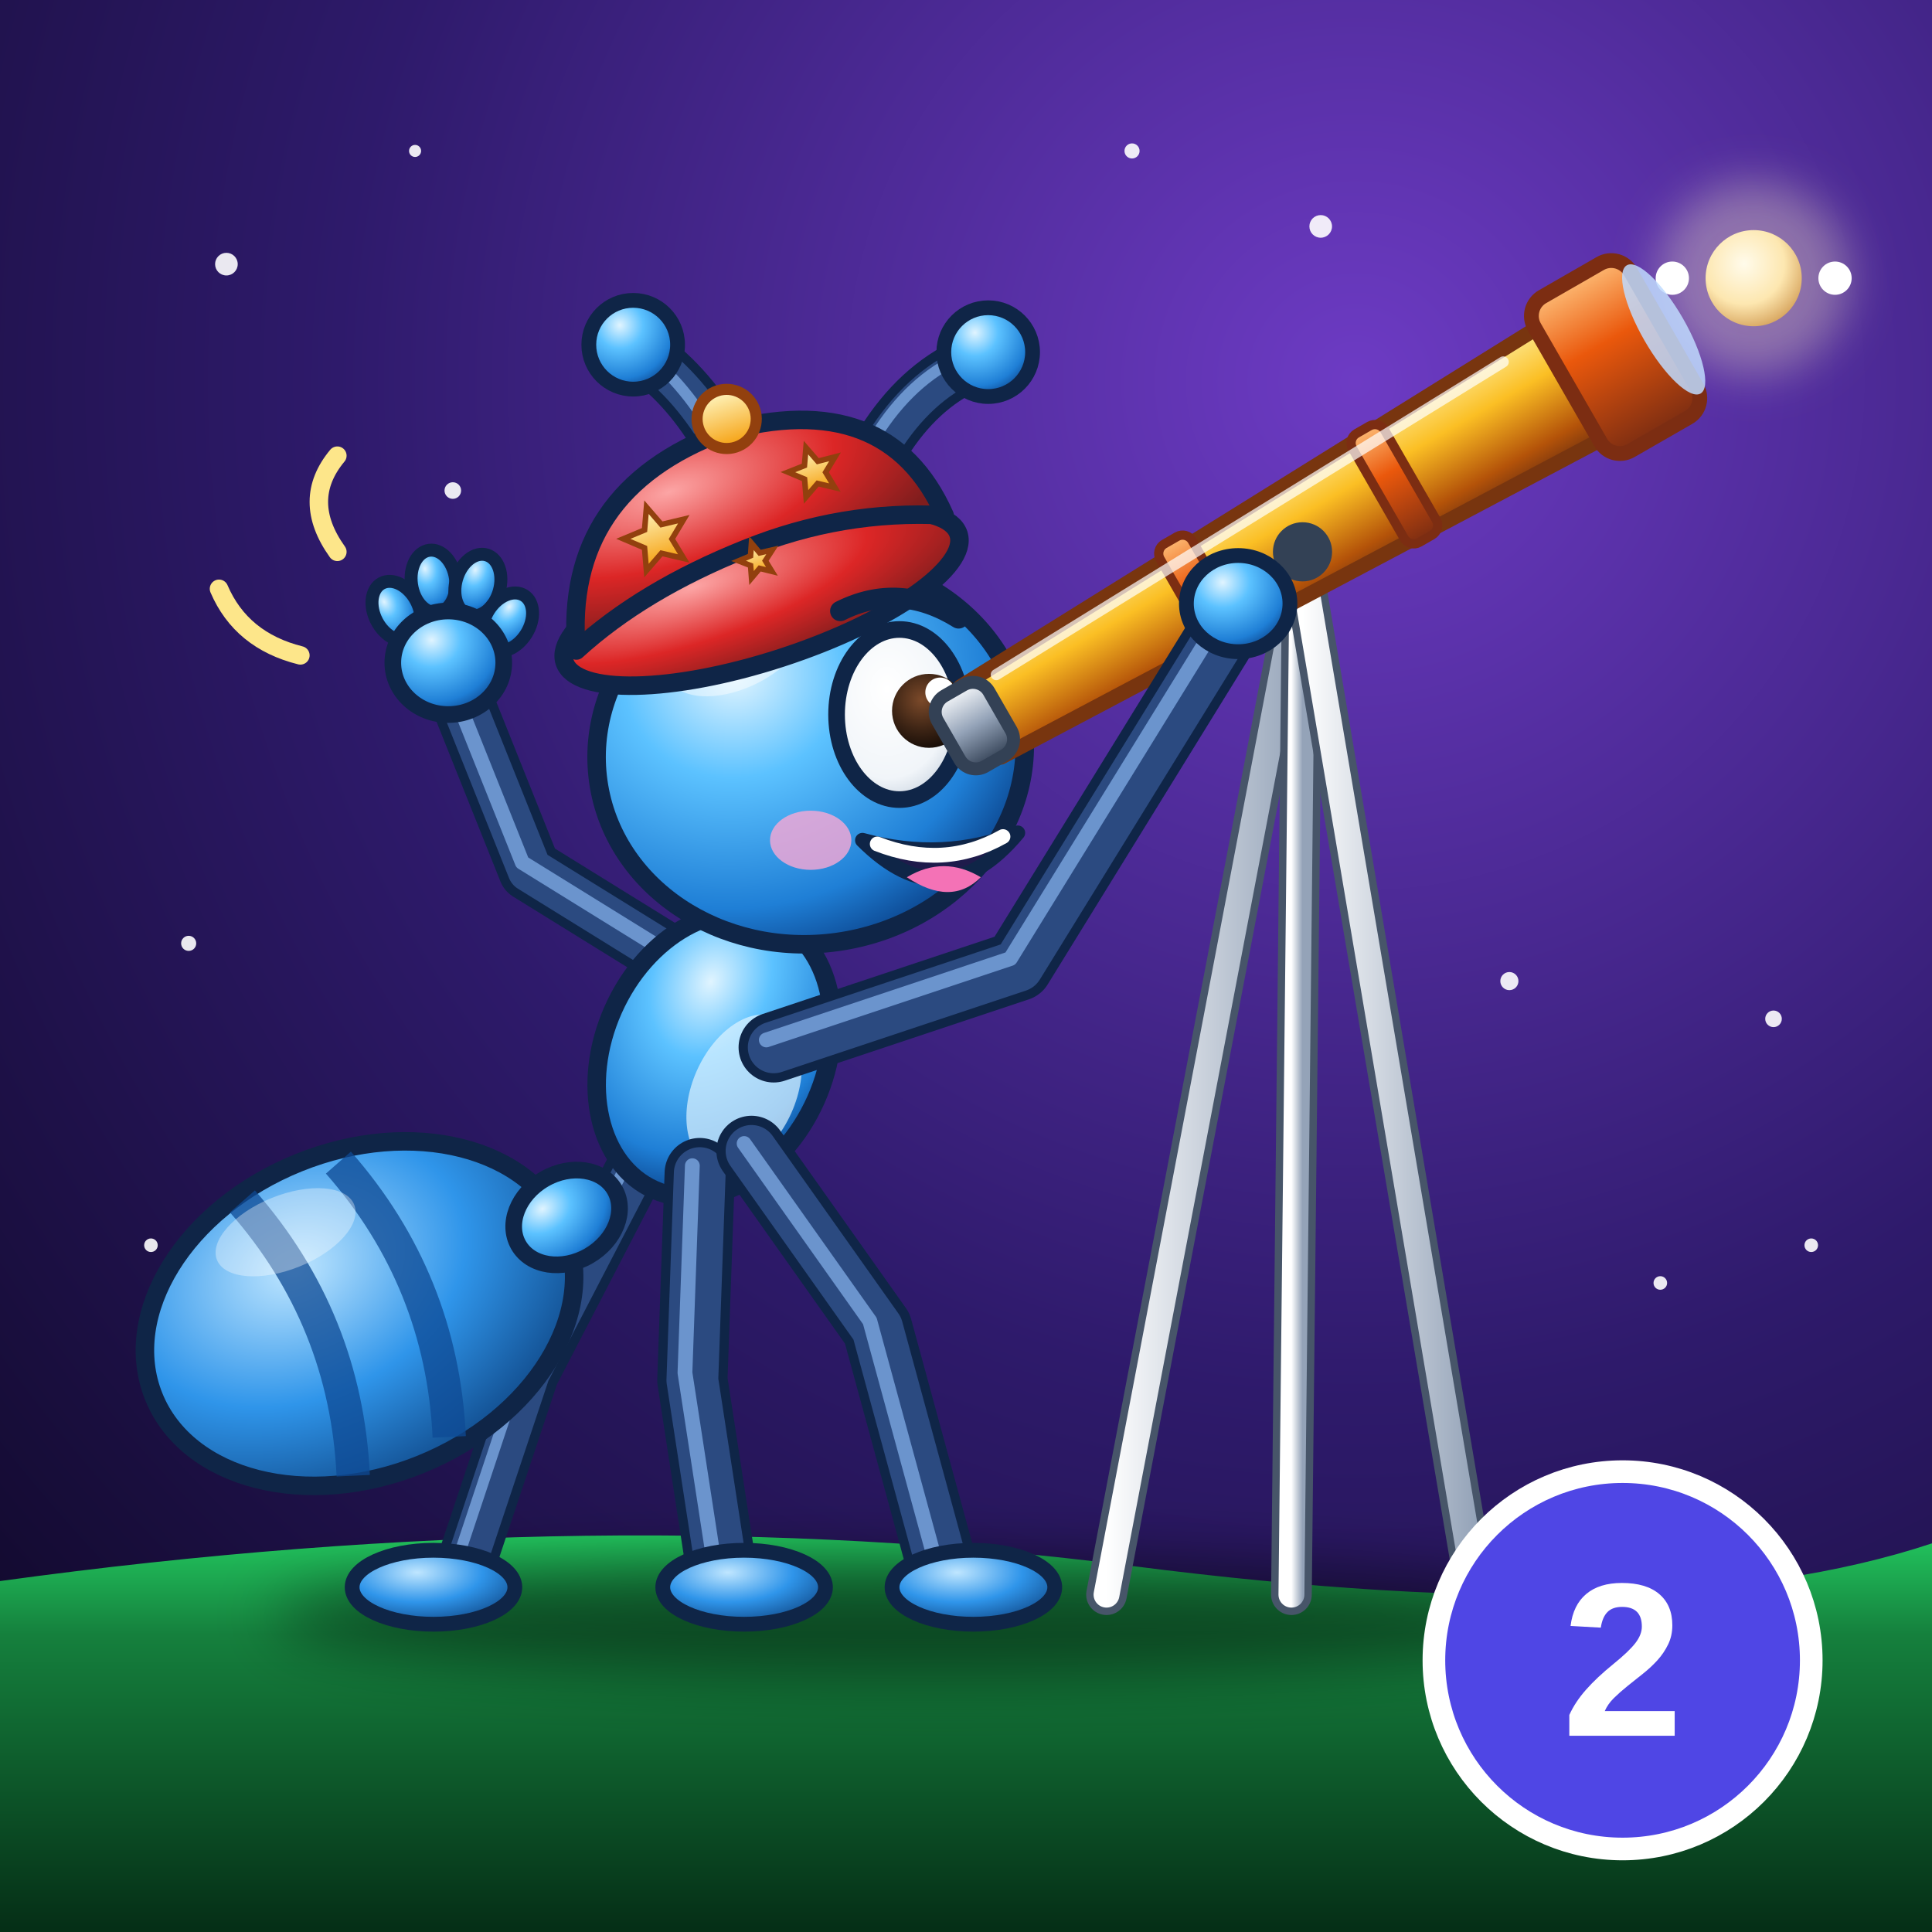
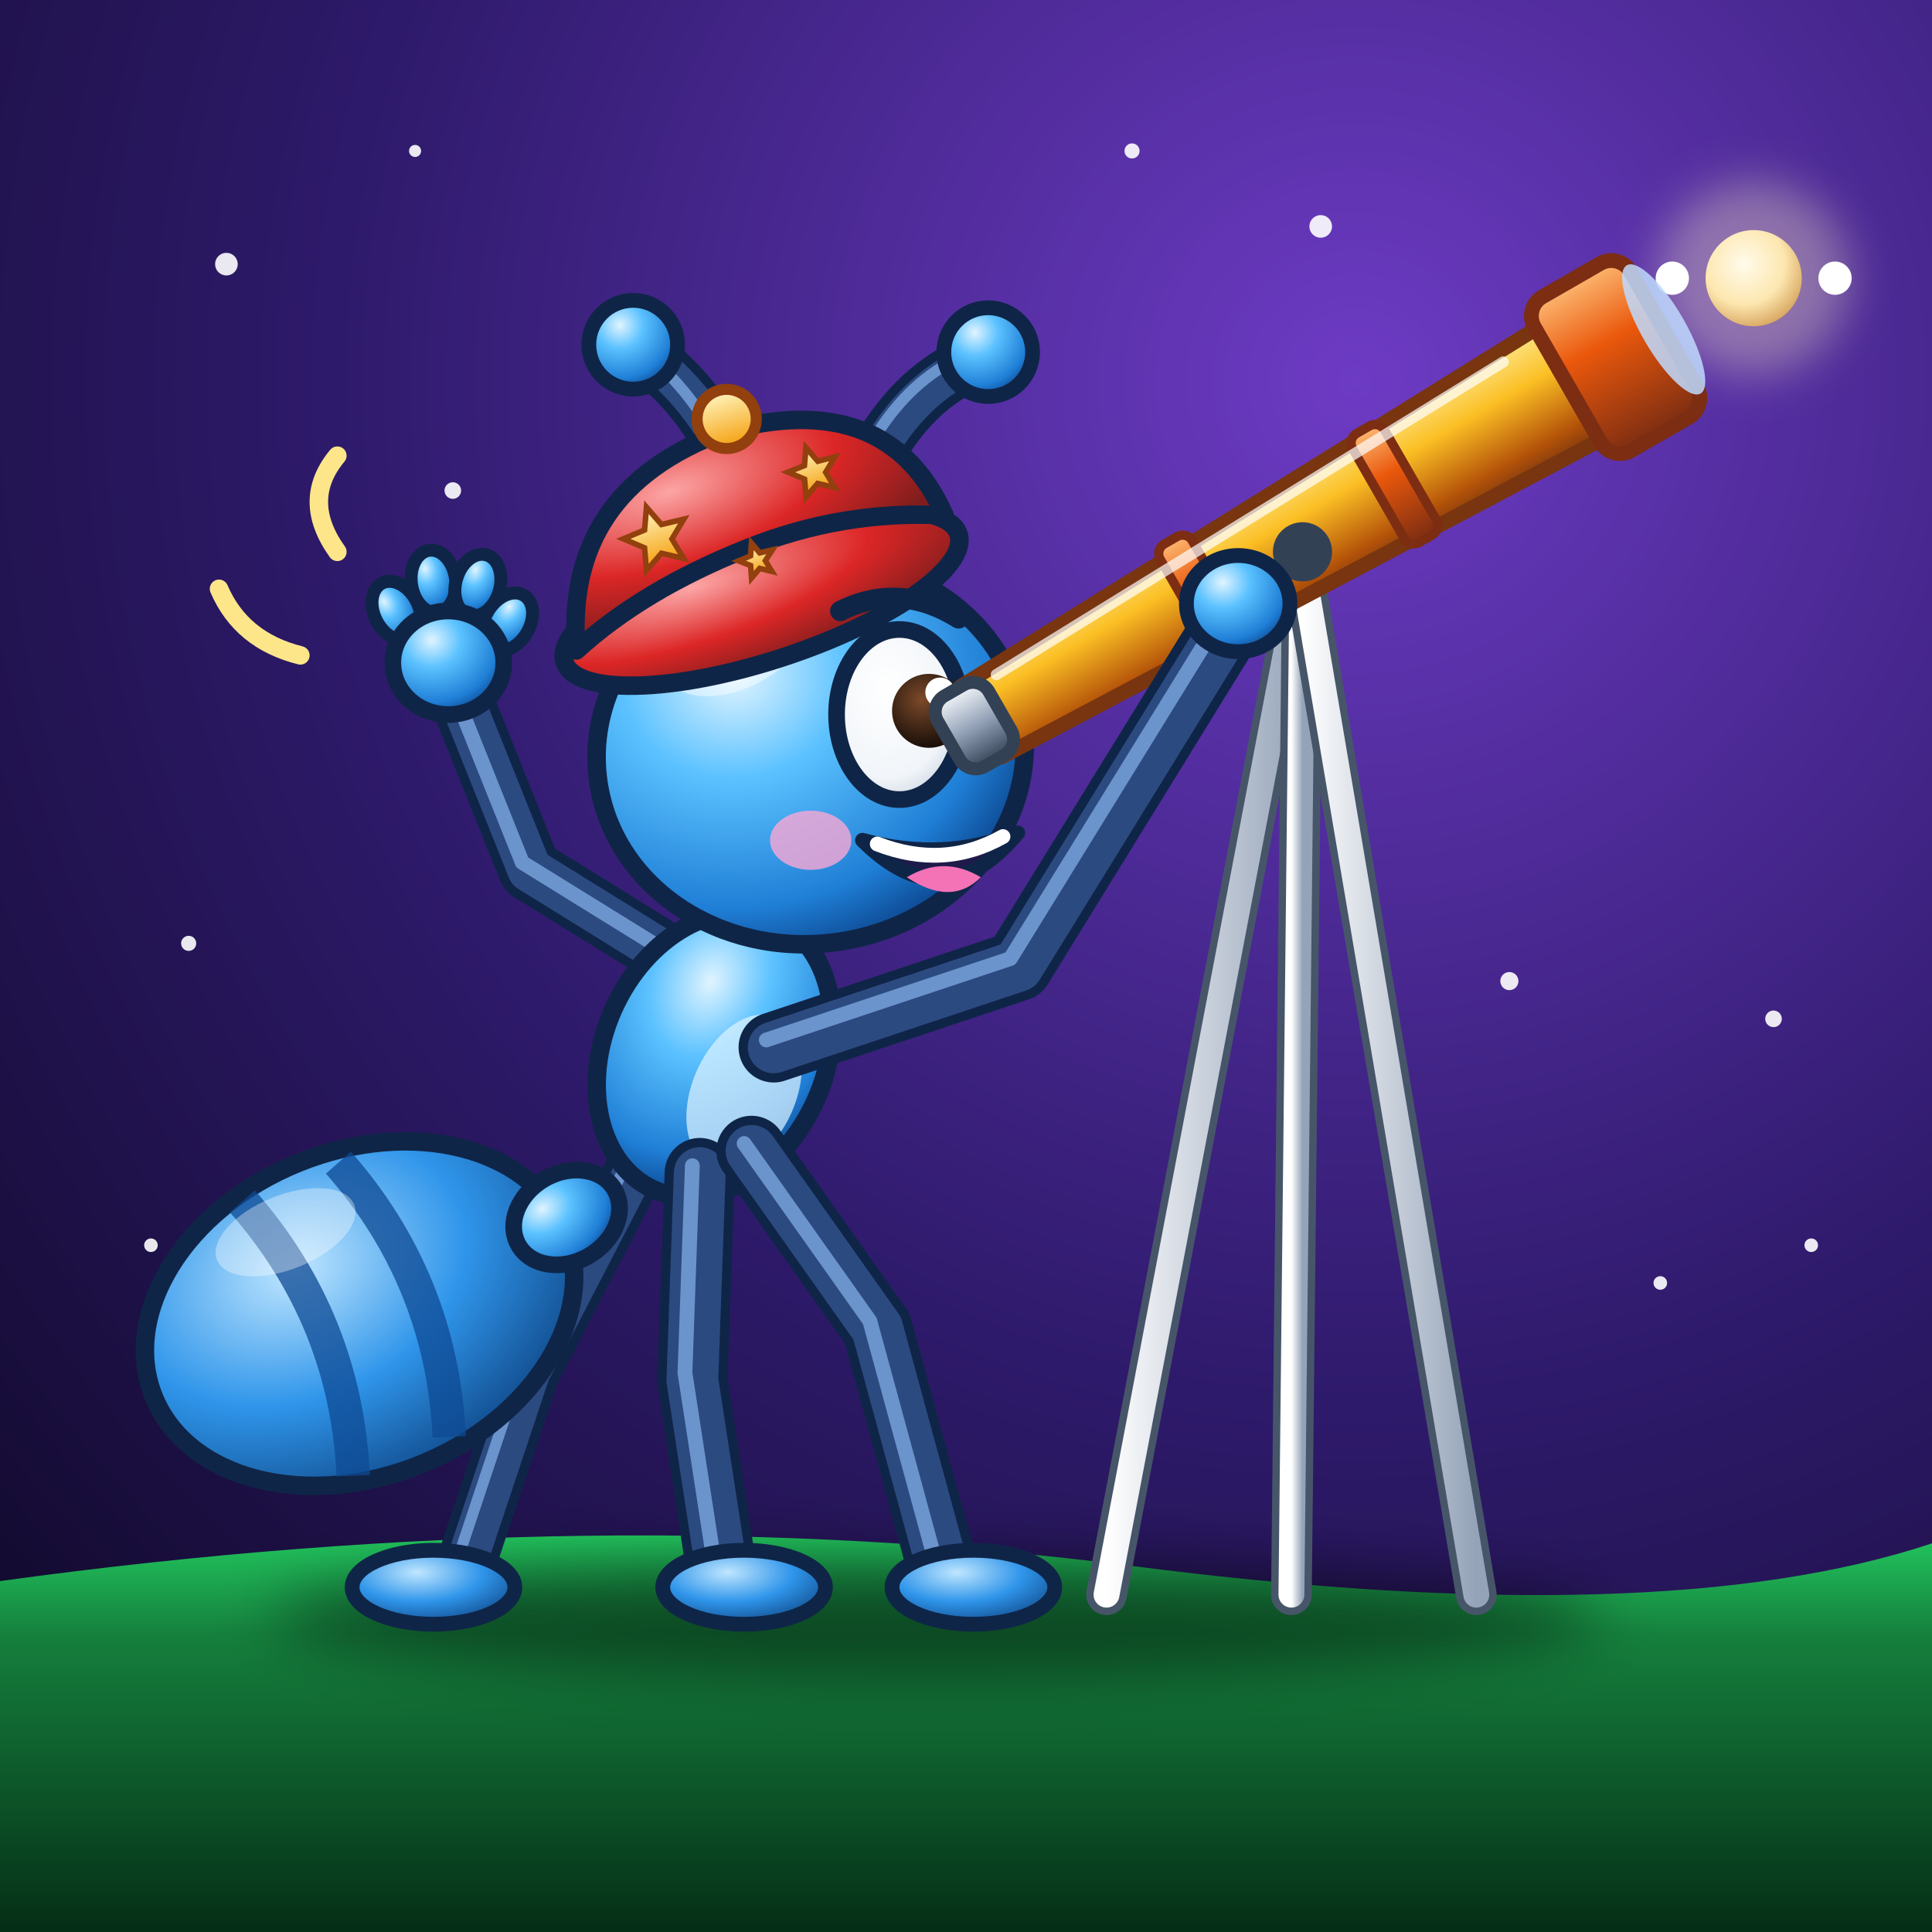
<svg xmlns="http://www.w3.org/2000/svg" viewBox="0 0 512 512">
  <defs>
    <radialGradient id="ceu" cx="70%" cy="20%" r="95%">
      <stop offset="0" stop-color="#6d3bc4" />
      <stop offset=".55" stop-color="#2e1a6b" />
      <stop offset="1" stop-color="#120a2e" />
    </radialGradient>
    <radialGradient id="corpo" cx="35%" cy="28%" r="75%">
      <stop offset="0" stop-color="#e0f4ff" />
      <stop offset=".35" stop-color="#5cc2ff" />
      <stop offset=".8" stop-color="#1f7fd6" />
      <stop offset="1" stop-color="#0d4a94" />
    </radialGradient>
    <radialGradient id="corpoE" cx="40%" cy="30%" r="80%">
      <stop offset="0" stop-color="#bfe6ff" />
      <stop offset=".5" stop-color="#2f95ea" />
      <stop offset="1" stop-color="#0b3d7a" />
    </radialGradient>
    <radialGradient id="olho" cx="40%" cy="35%" r="70%">
      <stop offset="0" stop-color="#ffffff" />
      <stop offset=".75" stop-color="#f1f5f9" />
      <stop offset="1" stop-color="#cbd5e1" />
    </radialGradient>
    <radialGradient id="iris" cx="40%" cy="35%" r="70%">
      <stop offset="0" stop-color="#7c4a2a" />
      <stop offset=".6" stop-color="#3b2314" />
      <stop offset="1" stop-color="#140b06" />
    </radialGradient>
    <linearGradient id="tubo" x1="0" y1="0" x2="0" y2="1">
      <stop offset="0" stop-color="#fde68a" />
      <stop offset=".35" stop-color="#fbbf24" />
      <stop offset=".8" stop-color="#b45309" />
      <stop offset="1" stop-color="#78350f" />
    </linearGradient>
    <linearGradient id="anel" x1="0" y1="0" x2="0" y2="1">
      <stop offset="0" stop-color="#fdba74" />
      <stop offset=".4" stop-color="#ea580c" />
      <stop offset="1" stop-color="#7c2d12" />
    </linearGradient>
    <linearGradient id="metal" x1="0" y1="0" x2="0" y2="1">
      <stop offset="0" stop-color="#f8fafc" />
      <stop offset=".5" stop-color="#94a3b8" />
      <stop offset="1" stop-color="#334155" />
    </linearGradient>
    <linearGradient id="perna" x1="0" y1="0" x2="1" y2="0">
      <stop offset="0" stop-color="#ffffff" />
      <stop offset="1" stop-color="#94a3b8" />
    </linearGradient>
    <radialGradient id="jup" cx="40%" cy="35%" r="70%">
      <stop offset="0" stop-color="#fffbeb" />
      <stop offset=".6" stop-color="#fde7b0" />
      <stop offset="1" stop-color="#d6a35c" />
    </radialGradient>
    <radialGradient id="boina" cx="35%" cy="25%" r="80%">
      <stop offset="0" stop-color="#fca5a5" />
      <stop offset=".55" stop-color="#dc2626" />
      <stop offset="1" stop-color="#7f1d1d" />
    </radialGradient>
    <linearGradient id="ouro" x1="0" y1="0" x2="0" y2="1">
      <stop offset="0" stop-color="#fff7c2" />
      <stop offset="1" stop-color="#f59e0b" />
    </linearGradient>
    <filter id="sombra" x="-50%" y="-50%" width="200%" height="200%">
      <feGaussianBlur stdDeviation="8" />
    </filter>
    <filter id="brilho" x="-100%" y="-100%" width="300%" height="300%">
      <feGaussianBlur stdDeviation="6" />
    </filter>
  </defs>
  <rect width="512" height="512" fill="url(#ceu)" />
  <circle cx="60" cy="70" r="3.0" fill="#fff" opacity=".9" />
  <circle cx="120" cy="130" r="2.2" fill="#fff" opacity=".9" />
  <circle cx="350" cy="60" r="3.0" fill="#fff" opacity=".9" />
  <circle cx="400" cy="260" r="2.4" fill="#fff" opacity=".9" />
  <circle cx="470" cy="270" r="2.2" fill="#fff" opacity=".9" />
  <circle cx="50" cy="250" r="2.0" fill="#fff" opacity=".9" />
  <circle cx="40" cy="330" r="1.8" fill="#fff" opacity=".9" />
  <circle cx="440" cy="340" r="1.8" fill="#fff" opacity=".9" />
  <circle cx="330" cy="150" r="1.8" fill="#fff" opacity=".9" />
  <circle cx="110" cy="40" r="1.6" fill="#fff" opacity=".9" />
  <circle cx="480" cy="330" r="1.8" fill="#fff" opacity=".9" />
  <circle cx="300" cy="40" r="2.0" fill="#fff" opacity=".9" />
  <defs>
    <linearGradient id="grama" x1="0" y1="0" x2="0" y2="1">
      <stop offset="0" stop-color="#22c55e" />
      <stop offset=".25" stop-color="#15803d" />
      <stop offset="1" stop-color="#052e16" />
    </linearGradient>
  </defs>
  <path d="M0 419 Q160 397 300 415 T512 409 L512 512 L0 512Z" fill="url(#grama)" />
  <g transform="translate(256 256) scale(0.98) translate(-268 -262)">
    <circle cx="481" cy="76" r="26" fill="#fff3c4" opacity=".35" filter="url(#brilho)" />
    <circle cx="481" cy="76" r="13" fill="url(#jup)" />
    <circle cx="443" cy="76" r="4.5" fill="#fff" />
    <circle cx="459" cy="76" r="4.5" fill="#fff" />
    <circle cx="503" cy="76" r="4.5" fill="#fff" />
    <ellipse cx="260" cy="438" rx="180" ry="16" fill="#000" opacity=".45" filter="url(#sombra)" />
    <path d="M359 154 L306 432" stroke="#475569" stroke-width="11" stroke-linecap="round" />
    <path d="M359 154 L306 432" stroke="url(#perna)" stroke-width="7" stroke-linecap="round" />
    <path d="M359 154 L356 432" stroke="#475569" stroke-width="11" stroke-linecap="round" />
    <path d="M359 154 L356 432" stroke="url(#perna)" stroke-width="7" stroke-linecap="round" />
    <path d="M359 154 L406 432" stroke="#475569" stroke-width="11" stroke-linecap="round" />
    <path d="M359 154 L406 432" stroke="url(#perna)" stroke-width="7" stroke-linecap="round" />
    <path d="M192 262 L150 236 L130 186" stroke="#0f2547" stroke-width="17" stroke-linecap="round" stroke-linejoin="round" fill="none" />
    <path d="M192 262 L150 236 L130 186" stroke="#2b4a80" stroke-width="12" stroke-linecap="round" stroke-linejoin="round" fill="none" />
    <path d="M192 262 L150 236 L130 186" stroke="#7aa6e0" stroke-width="4" stroke-linecap="round" stroke-linejoin="round" fill="none" opacity=".8" transform="translate(-2 -2)" />
    <ellipse cx="114" cy="166" rx="6" ry="8.5" fill="url(#corpo)" stroke="#0f2547" stroke-width="3.5" transform="rotate(-28 114 166)" />
    <ellipse cx="124" cy="158" rx="6" ry="8.5" fill="url(#corpo)" stroke="#0f2547" stroke-width="3.5" transform="rotate(-8 124 158)" />
    <ellipse cx="136" cy="159" rx="6" ry="8.5" fill="url(#corpo)" stroke="#0f2547" stroke-width="3.5" transform="rotate(16 136 159)" />
    <ellipse cx="144" cy="169" rx="6" ry="8.5" fill="url(#corpo)" stroke="#0f2547" stroke-width="3.5" transform="rotate(32 144 169)" />
    <ellipse cx="128" cy="180" rx="15" ry="14" fill="url(#corpo)" stroke="#0f2547" stroke-width="4.5" transform="rotate(0 128 180)" />
    <path d="M98 150 q-10 -14 0 -26 M88 178 q-16 -4 -22 -18" stroke="#fde68a" stroke-width="5" fill="none" stroke-linecap="round" />
    <path d="M178 318 L150 372 L132 426" stroke="#0f2547" stroke-width="16" stroke-linecap="round" stroke-linejoin="round" fill="none" />
    <path d="M178 318 L150 372 L132 426" stroke="#2b4a80" stroke-width="11" stroke-linecap="round" stroke-linejoin="round" fill="none" />
    <path d="M178 318 L150 372 L132 426" stroke="#7aa6e0" stroke-width="3" stroke-linecap="round" stroke-linejoin="round" fill="none" opacity=".8" transform="translate(-2 -2)" />
    <ellipse cx="104" cy="356" rx="60" ry="44" fill="url(#corpoE)" stroke="#0f2547" stroke-width="5" transform="rotate(-22 104 356)" />
    <path d="M86 316 q14 40 0 80" stroke="#0d4a94" stroke-width="9" fill="none" opacity=".75" transform="rotate(-22 104 356)" />
    <path d="M114 316 q14 40 0 80" stroke="#0d4a94" stroke-width="9" fill="none" opacity=".75" transform="rotate(-22 104 356)" />
    <ellipse cx="84" cy="334" rx="20" ry="10" fill="#fff" opacity=".35" transform="rotate(-22 84 334)" />
    <ellipse cx="160" cy="330" rx="15" ry="12" fill="url(#corpo)" stroke="#0f2547" stroke-width="4.5" transform="rotate(-30 160 330)" />
    <ellipse cx="200" cy="286" rx="30" ry="40" fill="url(#corpo)" stroke="#0f2547" stroke-width="5" transform="rotate(24 200 286)" />
    <ellipse cx="208" cy="296" rx="14" ry="22" fill="#dff3ff" opacity=".7" transform="rotate(24 208 296)" />
    <path d="M196 318 L194 374 L202 426" stroke="#0f2547" stroke-width="19" stroke-linecap="round" stroke-linejoin="round" fill="none" />
    <path d="M196 318 L194 374 L202 426" stroke="#2b4a80" stroke-width="14" stroke-linecap="round" stroke-linejoin="round" fill="none" />
    <path d="M196 318 L194 374 L202 426" stroke="#7aa6e0" stroke-width="4" stroke-linecap="round" stroke-linejoin="round" fill="none" opacity=".8" transform="translate(-2 -2)" />
    <path d="M210 312 L244 360 L262 426" stroke="#0f2547" stroke-width="19" stroke-linecap="round" stroke-linejoin="round" fill="none" />
    <path d="M210 312 L244 360 L262 426" stroke="#2b4a80" stroke-width="14" stroke-linecap="round" stroke-linejoin="round" fill="none" />
    <path d="M210 312 L244 360 L262 426" stroke="#7aa6e0" stroke-width="4" stroke-linecap="round" stroke-linejoin="round" fill="none" opacity=".8" transform="translate(-2 -2)" />
    <ellipse cx="124" cy="430" rx="22" ry="10" fill="url(#corpoE)" stroke="#0f2547" stroke-width="4" />
    <ellipse cx="208" cy="430" rx="22" ry="10" fill="url(#corpoE)" stroke="#0f2547" stroke-width="4" />
    <ellipse cx="270" cy="430" rx="22" ry="10" fill="url(#corpoE)" stroke="#0f2547" stroke-width="4" />
    <path d="M216 156 Q204 112 180 96" stroke="#0f2547" stroke-width="15" stroke-linecap="round" stroke-linejoin="round" fill="none" />
    <path d="M216 156 Q204 112 180 96" stroke="#2b4a80" stroke-width="10" stroke-linecap="round" stroke-linejoin="round" fill="none" />
    <path d="M216 156 Q204 112 180 96" stroke="#7aa6e0" stroke-width="3" stroke-linecap="round" stroke-linejoin="round" fill="none" opacity=".8" transform="translate(-2 -2)" />
    <path d="M232 154 Q244 108 272 98" stroke="#0f2547" stroke-width="15" stroke-linecap="round" stroke-linejoin="round" fill="none" />
    <path d="M232 154 Q244 108 272 98" stroke="#2b4a80" stroke-width="10" stroke-linecap="round" stroke-linejoin="round" fill="none" />
    <path d="M232 154 Q244 108 272 98" stroke="#7aa6e0" stroke-width="3" stroke-linecap="round" stroke-linejoin="round" fill="none" opacity=".8" transform="translate(-2 -2)" />
    <ellipse cx="178" cy="94" rx="12" ry="12" fill="url(#corpo)" stroke="#0f2547" stroke-width="4" transform="rotate(0 178 94)" />
    <ellipse cx="274" cy="96" rx="12" ry="12" fill="url(#corpo)" stroke="#0f2547" stroke-width="4" transform="rotate(0 274 96)" />
    <ellipse cx="226" cy="204" rx="58" ry="52" fill="url(#corpo)" stroke="#0f2547" stroke-width="5" transform="rotate(-8 226 204)" />
    <ellipse cx="206" cy="176" rx="20" ry="11" fill="#fff" opacity=".45" transform="rotate(-25 206 176)" />
    <g transform="rotate(-18 214 160)">
      <ellipse cx="212" cy="162" rx="56" ry="17" fill="url(#boina)" stroke="#0f2547" stroke-width="5" />
      <path d="M160 160 Q170 118 216 116 Q262 118 266 156 Q240 146 212 148 Q182 150 160 160Z" fill="url(#boina)" stroke="#0f2547" stroke-width="5" stroke-linejoin="round" />
      <circle cx="218" cy="113" r="8" fill="url(#ouro)" stroke="#92400e" stroke-width="3" />
      <path d="M190.0 129.0 L192.4 134.7 L198.6 135.2 L193.9 139.3 L195.3 145.3 L190.0 142.1 L184.7 145.3 L186.1 139.3 L181.4 135.2 L187.6 134.7Z" fill="url(#ouro)" stroke="#92400e" stroke-width="1.5" />
      <path d="M236.0 127.0 L237.9 131.5 L242.7 131.8 L239.0 135.0 L240.1 139.7 L236.0 137.2 L231.9 139.7 L233.0 135.0 L229.3 131.8 L234.1 131.5Z" fill="url(#ouro)" stroke="#92400e" stroke-width="1.5" />
      <path d="M214.0 147.0 L215.3 150.2 L218.8 150.5 L216.1 152.7 L216.9 156.0 L214.0 154.2 L211.1 156.0 L211.9 152.7 L209.2 150.5 L212.7 150.2Z" fill="url(#ouro)" stroke="#92400e" stroke-width="1.5" />
    </g>
    <ellipse cx="250" cy="194" rx="17" ry="23" fill="url(#olho)" stroke="#0f2547" stroke-width="4.5" />
    <circle cx="258" cy="193" r="10" fill="url(#iris)" />
    <circle cx="261" cy="188" r="4" fill="#fff" />
    <path d="M234 166 Q250 158 266 168" stroke="#0f2547" stroke-width="5.5" fill="none" stroke-linecap="round" />
    <path d="M240 228 Q262 250 282 226 Q262 234 240 228Z" fill="#1e1b4b" stroke="#0f2547" stroke-width="4" stroke-linejoin="round" />
    <path d="M252 238 Q262 232 272 238 Q264 246 252 238Z" fill="#f472b6" />
    <path d="M244 229 Q262 236 278 227" stroke="#fff" stroke-width="4" fill="none" stroke-linecap="round" />
    <ellipse cx="226" cy="228" rx="11" ry="8" fill="#f9a8d4" opacity=".8" />
    <g transform="translate(272.0 196.0) rotate(-29.89)">
      <path d="M0 -11 L201 -18 L201 18 L0 11 Z" fill="url(#tubo)" stroke="#78350f" stroke-width="4" stroke-linejoin="round" />
      <rect x="64" y="-17" width="10" height="34" rx="3" fill="url(#anel)" stroke="#7c2d12" stroke-width="2.5" />
      <rect x="124" y="-17" width="10" height="34" rx="3" fill="url(#anel)" stroke="#7c2d12" stroke-width="2.5" />
      <rect x="183" y="-24" width="30" height="48" rx="6" fill="url(#anel)" stroke="#7c2d12" stroke-width="4" />
      <ellipse cx="213" cy="0" rx="6" ry="20" fill="#bfdbfe" opacity=".85" />
      <rect x="-10" y="-11" width="16" height="22" rx="5" fill="url(#metal)" stroke="#334155" stroke-width="3.5" />
      <path d="M10 -9 L171 -14" stroke="#fff" stroke-width="3" opacity=".7" stroke-linecap="round" />
    </g>
    <circle cx="359" cy="150" r="8" fill="#334155" />
    <path d="M216 284 L282 262 L340 168" stroke="#0f2547" stroke-width="19" stroke-linecap="round" stroke-linejoin="round" fill="none" />
    <path d="M216 284 L282 262 L340 168" stroke="#2b4a80" stroke-width="14" stroke-linecap="round" stroke-linejoin="round" fill="none" />
    <path d="M216 284 L282 262 L340 168" stroke="#7aa6e0" stroke-width="4" stroke-linecap="round" stroke-linejoin="round" fill="none" opacity=".8" transform="translate(-2 -2)" />
    <ellipse cx="341.6" cy="164.0" rx="14" ry="13" fill="url(#corpo)" stroke="#0f2547" stroke-width="4" transform="rotate(0 341.6 164.0)" />
  </g>
-   <circle cx="430" cy="440" r="50" fill="#4F46E5" stroke="#fff" stroke-width="6" />
-   <text x="430" y="460" text-anchor="middle" font-family="Arial, Helvetica, sans-serif" font-weight="700" font-size="58" fill="#fff">2</text>
</svg>
